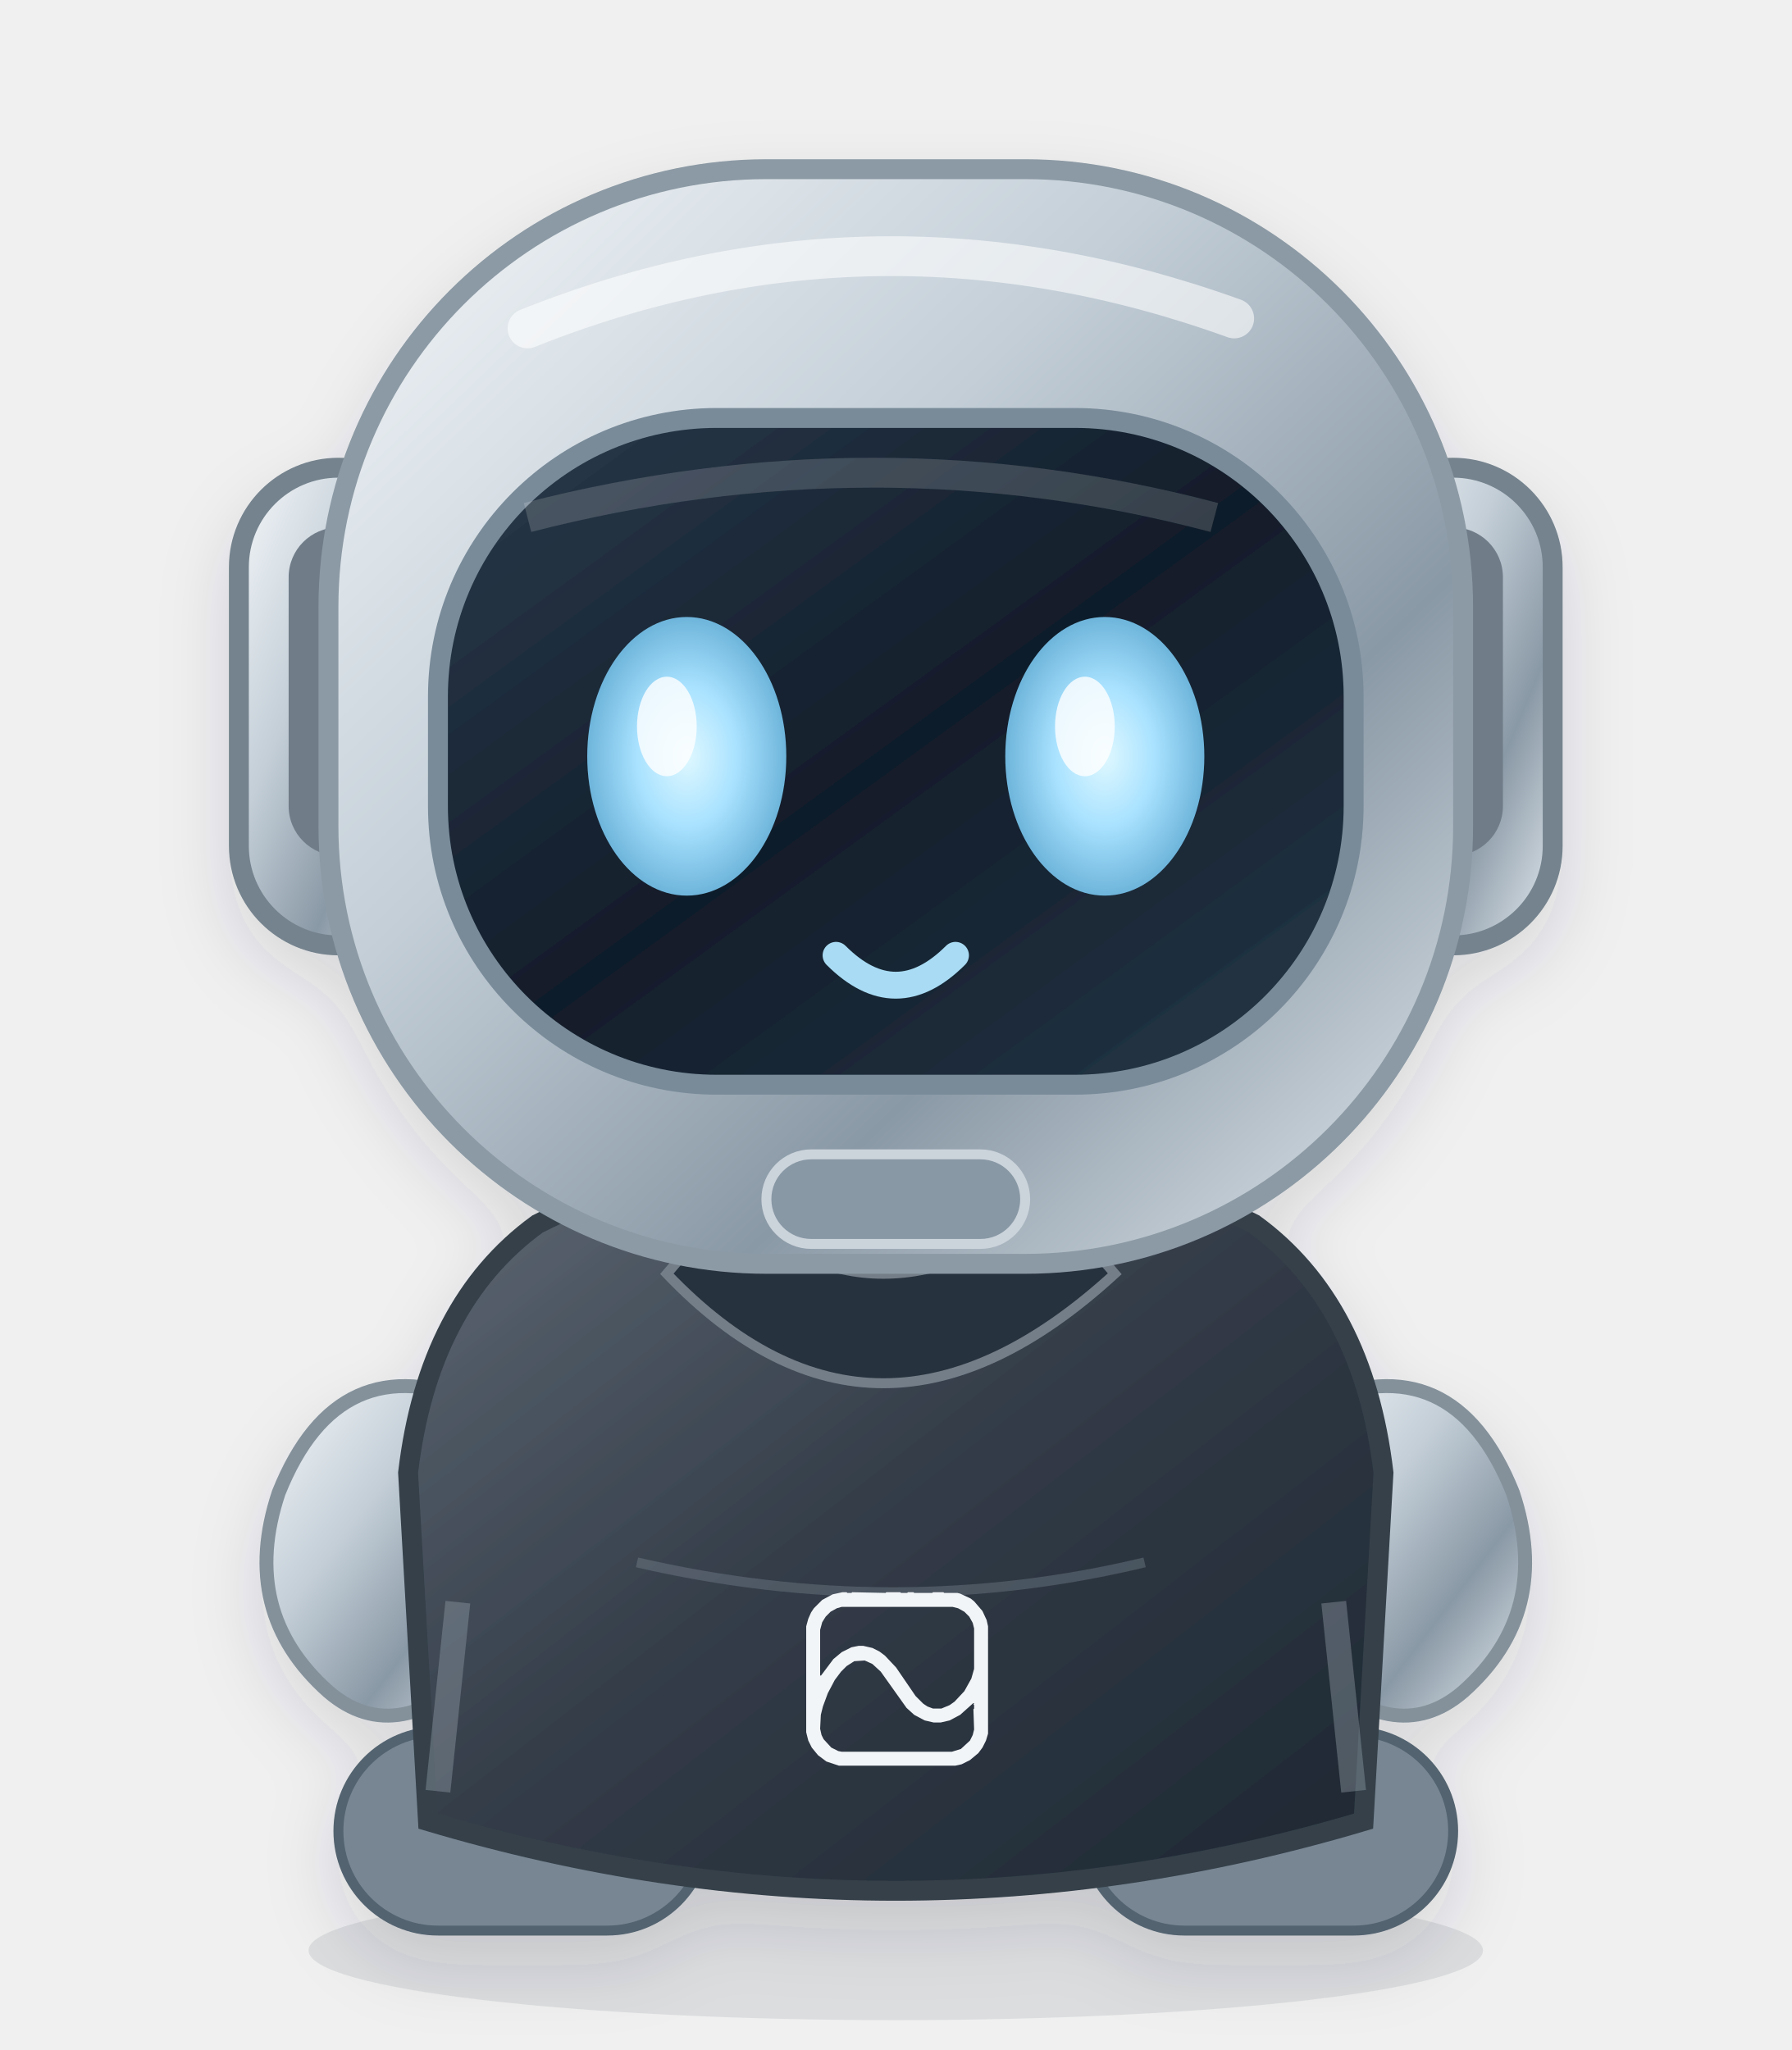
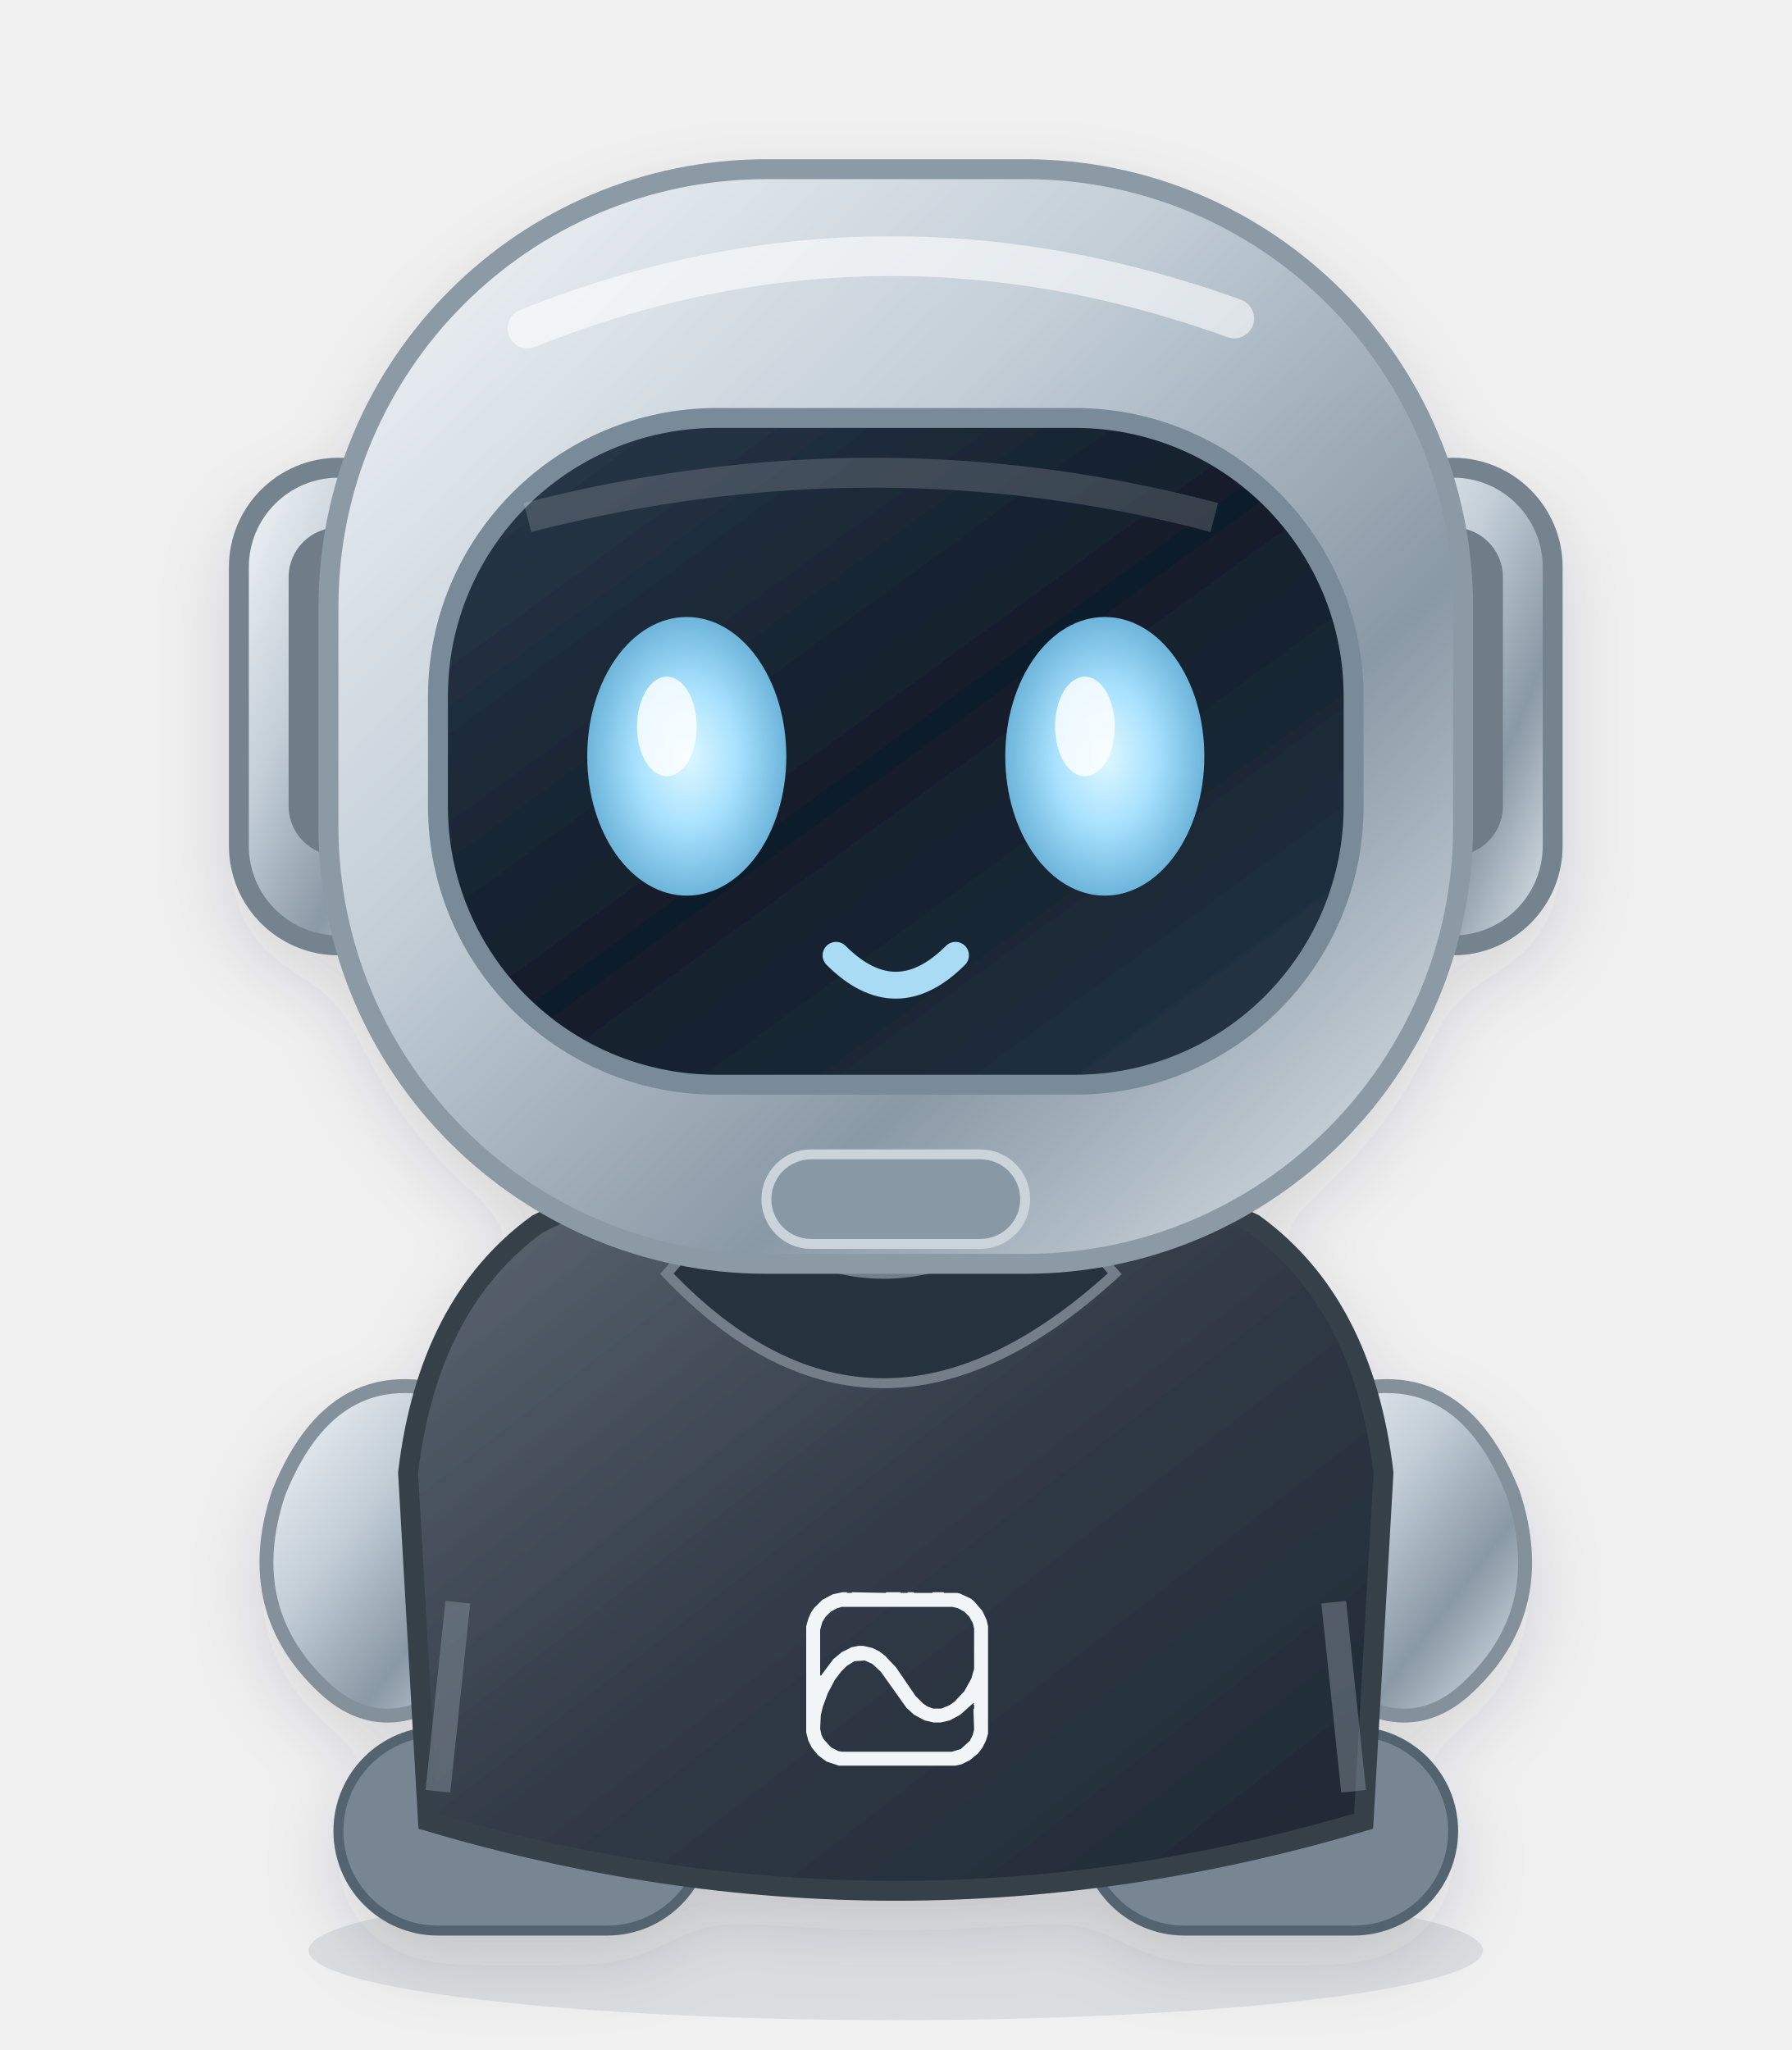
<svg xmlns="http://www.w3.org/2000/svg" viewBox="0 0 180 206" role="img" aria-labelledby="nexoTitle nexoDesc">
  <defs>
    <linearGradient id="metal" x1="0" y1="0" x2="1" y2="1">
      <stop stop-color="#f5f8fa" />
      <stop offset=".38" stop-color="#c3ced7" />
      <stop offset=".68" stop-color="#8a99a6" />
      <stop offset="1" stop-color="#e4ebf0" />
    </linearGradient>
    <linearGradient id="face" x1="0" y1="0" x2="1" y2="1">
      <stop stop-color="#2b3b4c" />
      <stop offset=".5" stop-color="#111d2a" />
      <stop offset="1" stop-color="#263848" />
    </linearGradient>
    <linearGradient id="fabric" x1="0" y1="0" x2="1" y2="1">
      <stop stop-color="#616b77" />
      <stop offset=".5" stop-color="#323b47" />
      <stop offset="1" stop-color="#1d2732" />
    </linearGradient>
    <radialGradient id="light">
      <stop stop-color="#dff8ff" />
      <stop offset=".5" stop-color="#a9e2ff" />
      <stop offset="1" stop-color="#6eb5db" />
    </radialGradient>
    <filter id="shade" x="-25%" y="-25%" width="150%" height="160%">
      <feDropShadow dx="0" dy="3" stdDeviation="3.5" flood-color="#293b49" flood-opacity=".13" />
    </filter>
  </defs>
  <ellipse cx="90" cy="196" rx="59" ry="7" fill="#243543" opacity=".10" />
  <g filter="url(#shade)">
    <path d="M48 141Q34 135 28 150Q24 162 33 170Q40 176 49 167L52 150Z" fill="url(#metal)" stroke="#84919b" stroke-width="1.4" />
    <path d="M132 141Q146 135 152 150Q156 162 147 170Q140 176 131 167L128 150Z" fill="url(#metal)" stroke="#84919b" stroke-width="1.4" />
    <rect x="34" y="174" width="37" height="20" rx="10" fill="#788693" stroke="#53636f" />
    <rect x="109" y="174" width="37" height="20" rx="10" fill="#788693" stroke="#53636f" />
    <path d="M54 123Q72 114 90 114Q108 114 126 123Q137 131 139 148L137 183Q90 197 43 183L41 148Q43 131 54 123Z" fill="url(#fabric)" stroke="#34404a" stroke-width="2" />
    <path d="M72 121Q88 139 107 121" fill="none" stroke="#a0a9b1" stroke-width="4" stroke-linecap="round" />
    <path d="M73 121Q88 135 106 121L112 128Q88 150 67 128Z" fill="#27323e" stroke="#737e89" stroke-width="1" />
    <path d="M46 161L44 180M134 161L136 180" stroke="#95a0aa" stroke-opacity=".4" stroke-width="2.5" />
-     <path d="M64 157Q90 163 115 157" stroke="#87929e" opacity=".33" fill="none" />
    <g transform="translate(81 160) scale(.07) translate(-379 -219)">
      <path d="M402,230 390,242 386,248 382,257 379,268 379,420 382,432 387,442 396,453 408,462 426,468 593,468 602,466 614,460 626,450 632,442 637,432 640,422 640,268 638,259 632,246 620,232 615,228 600,221 596,220 577,220 576,219 561,219 560,220 534,220 533,219 525,219 524,220 515,220 514,219 494,219 493,220 445,219 444,220 438,220 437,219 431,219 417,222Z M400,395 403,383 410,364 420,345 429,333 437,325 448,318 463,317 474,322 486,333 523,385 534,395 549,403 562,406 572,406 585,403 600,395 619,378 620,379 619,380 620,381 620,386 619,387 620,416 618,424 614,432 601,444 588,448 430,448 425,447 415,442 404,430 401,424 399,415Z M402,262 407,254 414,247 423,242 430,240 589,240 597,242 606,247 613,254 618,263 620,271 620,329 616,343 606,361 592,376 585,381 573,386 561,386 553,383 547,379 536,368 508,327 492,310 484,304 474,299 461,296 454,296 444,298 430,305 418,315 400,339 399,338 399,273Z" fill="#f2f5f7" fill-rule="evenodd" />
    </g>
    <rect x="24" y="47" width="20" height="48" rx="10" fill="url(#metal)" stroke="#74838e" stroke-width="2" />
    <rect x="136" y="47" width="20" height="48" rx="10" fill="url(#metal)" stroke="#74838e" stroke-width="2" />
    <rect x="29" y="53" width="10" height="33" rx="5" fill="#707d89" />
    <rect x="141" y="53" width="10" height="33" rx="5" fill="#707d89" />
    <rect x="33" y="17" width="114" height="110" rx="44" fill="url(#metal)" stroke="#8c9aa5" stroke-width="2" />
    <path d="M53 33Q88 19 124 32" stroke="#fff" stroke-opacity=".58" stroke-width="4" stroke-linecap="round" fill="none" />
    <rect x="44" y="42" width="92" height="67" rx="28" fill="url(#face)" stroke="#798b99" stroke-width="2" />
    <path d="M53 52Q88 43 122 52" stroke="#fff" stroke-opacity=".16" stroke-width="3" fill="none" />
    <ellipse cx="69" cy="76" rx="10" ry="14" fill="url(#light)" />
    <ellipse cx="111" cy="76" rx="10" ry="14" fill="url(#light)" />
    <ellipse cx="67" cy="73" rx="3" ry="5" fill="#fff" opacity=".8" />
    <ellipse cx="109" cy="73" rx="3" ry="5" fill="#fff" opacity=".8" />
    <path d="M84 96Q90 102 96 96" fill="none" stroke="#a9dcf4" stroke-width="2.7" stroke-linecap="round" />
    <rect x="77" y="116" width="26" height="9" rx="4.5" fill="#8898a5" stroke="#cbd3db" stroke-width="1" />
  </g>
</svg>
